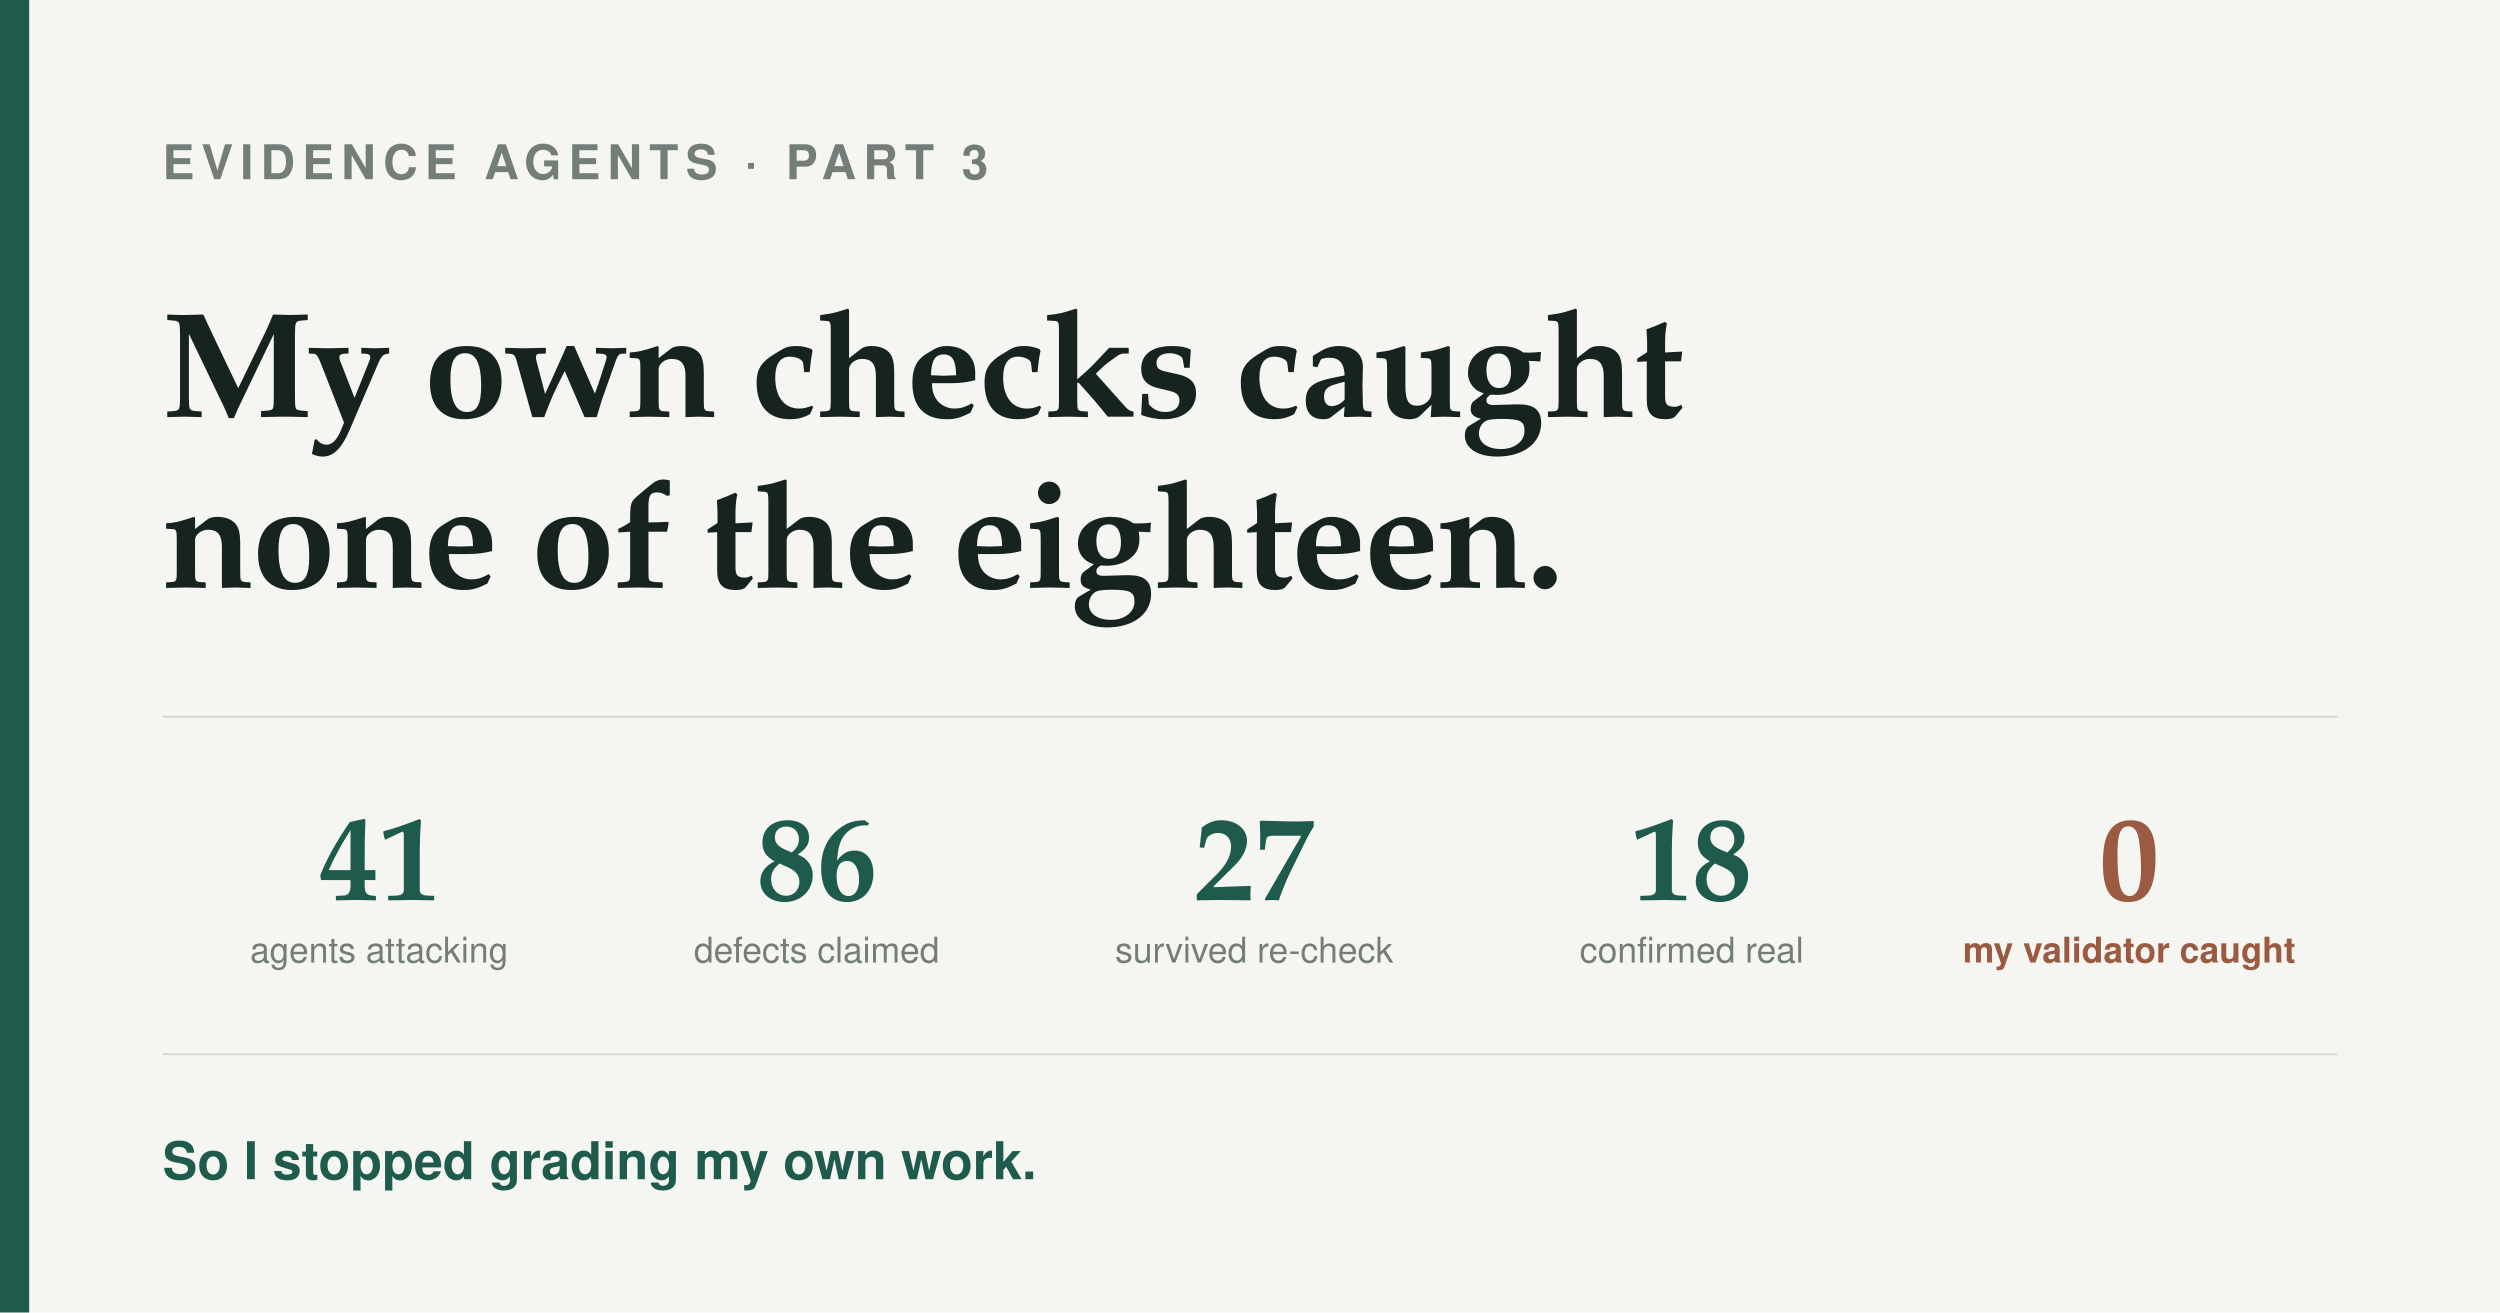
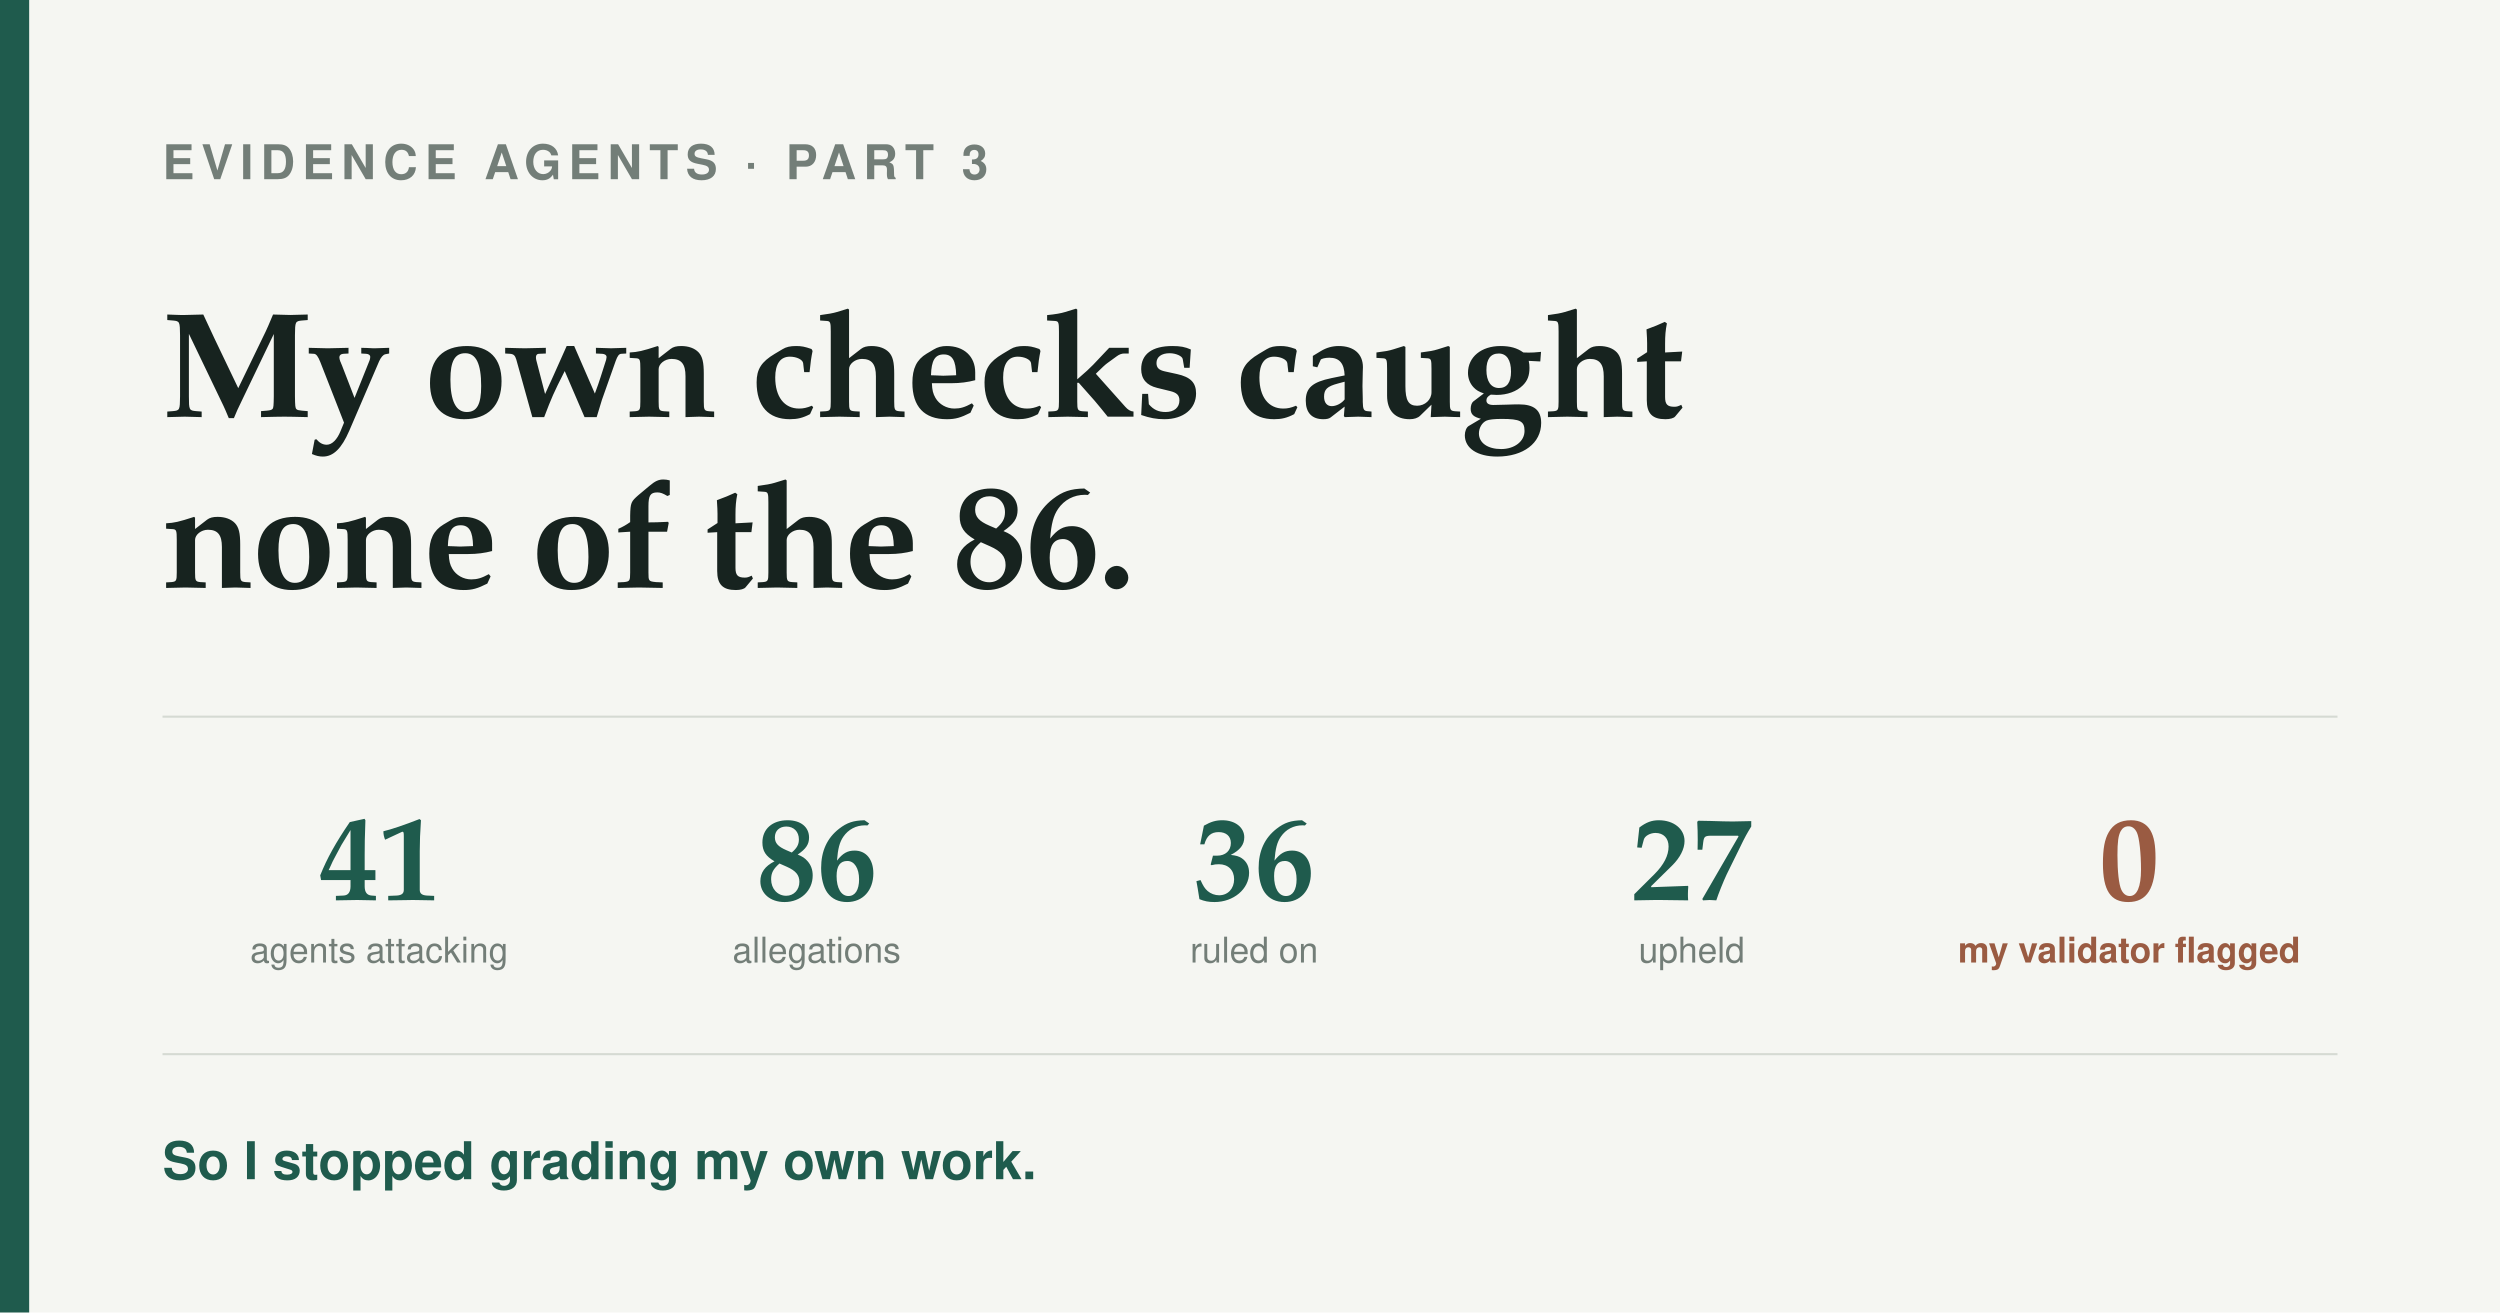
- <svg xmlns="http://www.w3.org/2000/svg" viewBox="0 0 1200 630" width="1200" height="630" role="img" aria-label="Evidence agents, part 3. Headline: my own checks caught none of the eighteen. An audit funnel: 41 adversarial agents, 86 defects claimed, 27 surviving re-check, 18 confirmed, 0 caught by my own validator. Footer: so I stopped grading my own work.">
+ <svg xmlns="http://www.w3.org/2000/svg" viewBox="0 0 1200 630" width="1200" height="630" role="img" aria-label="Evidence agents, part 3. Headline: my own checks caught none of the 86. An audit funnel: 41 adversarial agents, 86 allegations, 36 ruled on, 27 upheld, 0 flagged by my own validator. Footer: so I stopped grading my own work.">
  <defs>
    <style>
      .kick { font-family:Aptos,"Segoe UI",Helvetica,Arial,sans-serif; font-size:23px; font-weight:700;
              letter-spacing:3.4px; fill:#737e78 }
      .head { font-family:Charter,"Iowan Old Style","Palatino Linotype",Palatino,Georgia,serif;
              font-size:72px; font-weight:700; fill:#17231f; letter-spacing:-1px }
      .num  { font-family:Charter,"Iowan Old Style","Palatino Linotype",Palatino,Georgia,serif;
              font-size:58px; font-weight:700; fill:#1f5b4d; text-anchor:middle }
      .numz { font-family:Charter,"Iowan Old Style","Palatino Linotype",Palatino,Georgia,serif;
              font-size:58px; font-weight:700; fill:#9a5b42; text-anchor:middle }
      .lab  { font-family:Aptos,"Segoe UI",Helvetica,Arial,sans-serif; font-size:17px;
              fill:#737e78; text-anchor:middle }
      .labz { font-family:Aptos,"Segoe UI",Helvetica,Arial,sans-serif; font-size:17px; font-weight:650;
              fill:#9a5b42; text-anchor:middle }
      .foot { font-family:Aptos,"Segoe UI",Helvetica,Arial,sans-serif; font-size:25px; font-weight:650;
              fill:#1f5b4d }
    </style>
  </defs>
  <rect width="1200" height="630" fill="#f5f6f2" />
  <rect x="0" y="0" width="14" height="630" fill="#1f5b4d" />
  <text class="kick" x="78" y="86">EVIDENCE AGENTS · PART 3</text>
  <text class="head" x="78" y="200">My own checks caught</text>
-   <text class="head" x="78" y="282">none of the eighteen.</text>
+   <text class="head" x="78" y="282">none of the 86.</text>
  <line x1="78" y1="344" x2="1122" y2="344" stroke="#d5dad3" stroke-width="1" />
  <g>
    <text class="num" x="182" y="432">41</text>
    <text class="lab" x="182" y="462">agents attacking</text>
    <text class="num" x="392" y="432">86</text>
-     <text class="lab" x="392" y="462">defects claimed</text>
-     <text class="num" x="602" y="432">27</text>
-     <text class="lab" x="602" y="462">survived re-check</text>
-     <text class="num" x="812" y="432">18</text>
-     <text class="lab" x="812" y="462">confirmed real</text>
+     <text class="lab" x="392" y="462">allegations</text>
+     <text class="num" x="602" y="432">36</text>
+     <text class="lab" x="602" y="462">ruled on</text>
+     <text class="num" x="812" y="432">27</text>
+     <text class="lab" x="812" y="462">upheld</text>
    <text class="numz" x="1022" y="432">0</text>
-     <text class="labz" x="1022" y="462">my validator caught</text>
+     <text class="labz" x="1022" y="462">my validator flagged</text>
  </g>
  <line x1="78" y1="506" x2="1122" y2="506" stroke="#d5dad3" stroke-width="1" />
  <text class="foot" x="78" y="566">So I stopped grading my own work.</text>
</svg>
